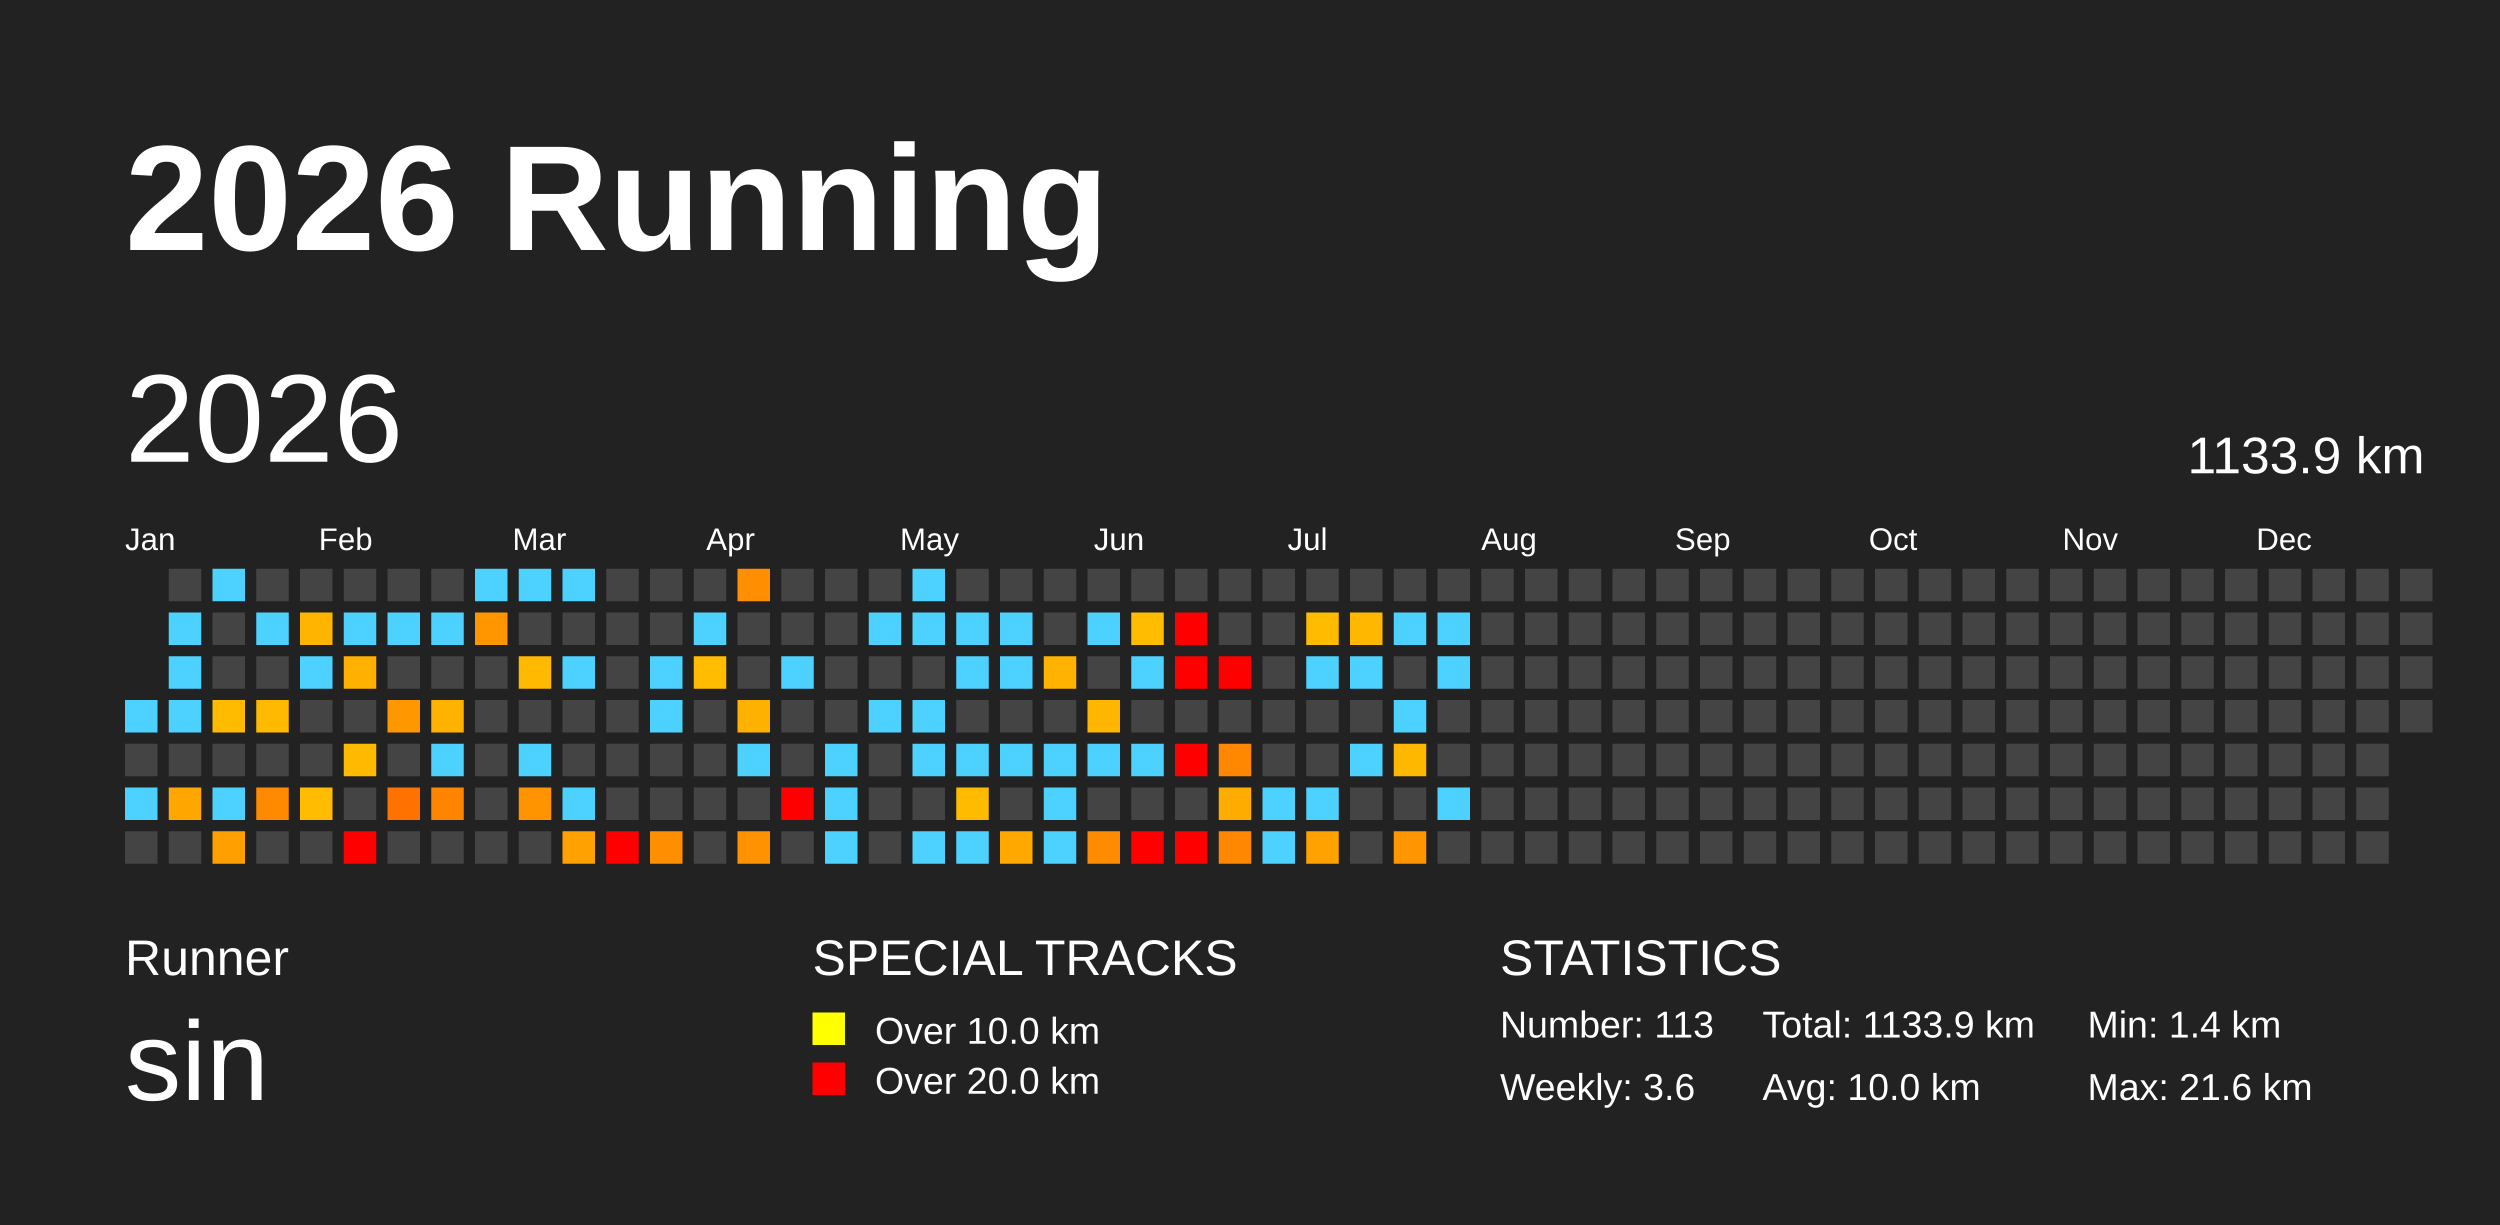
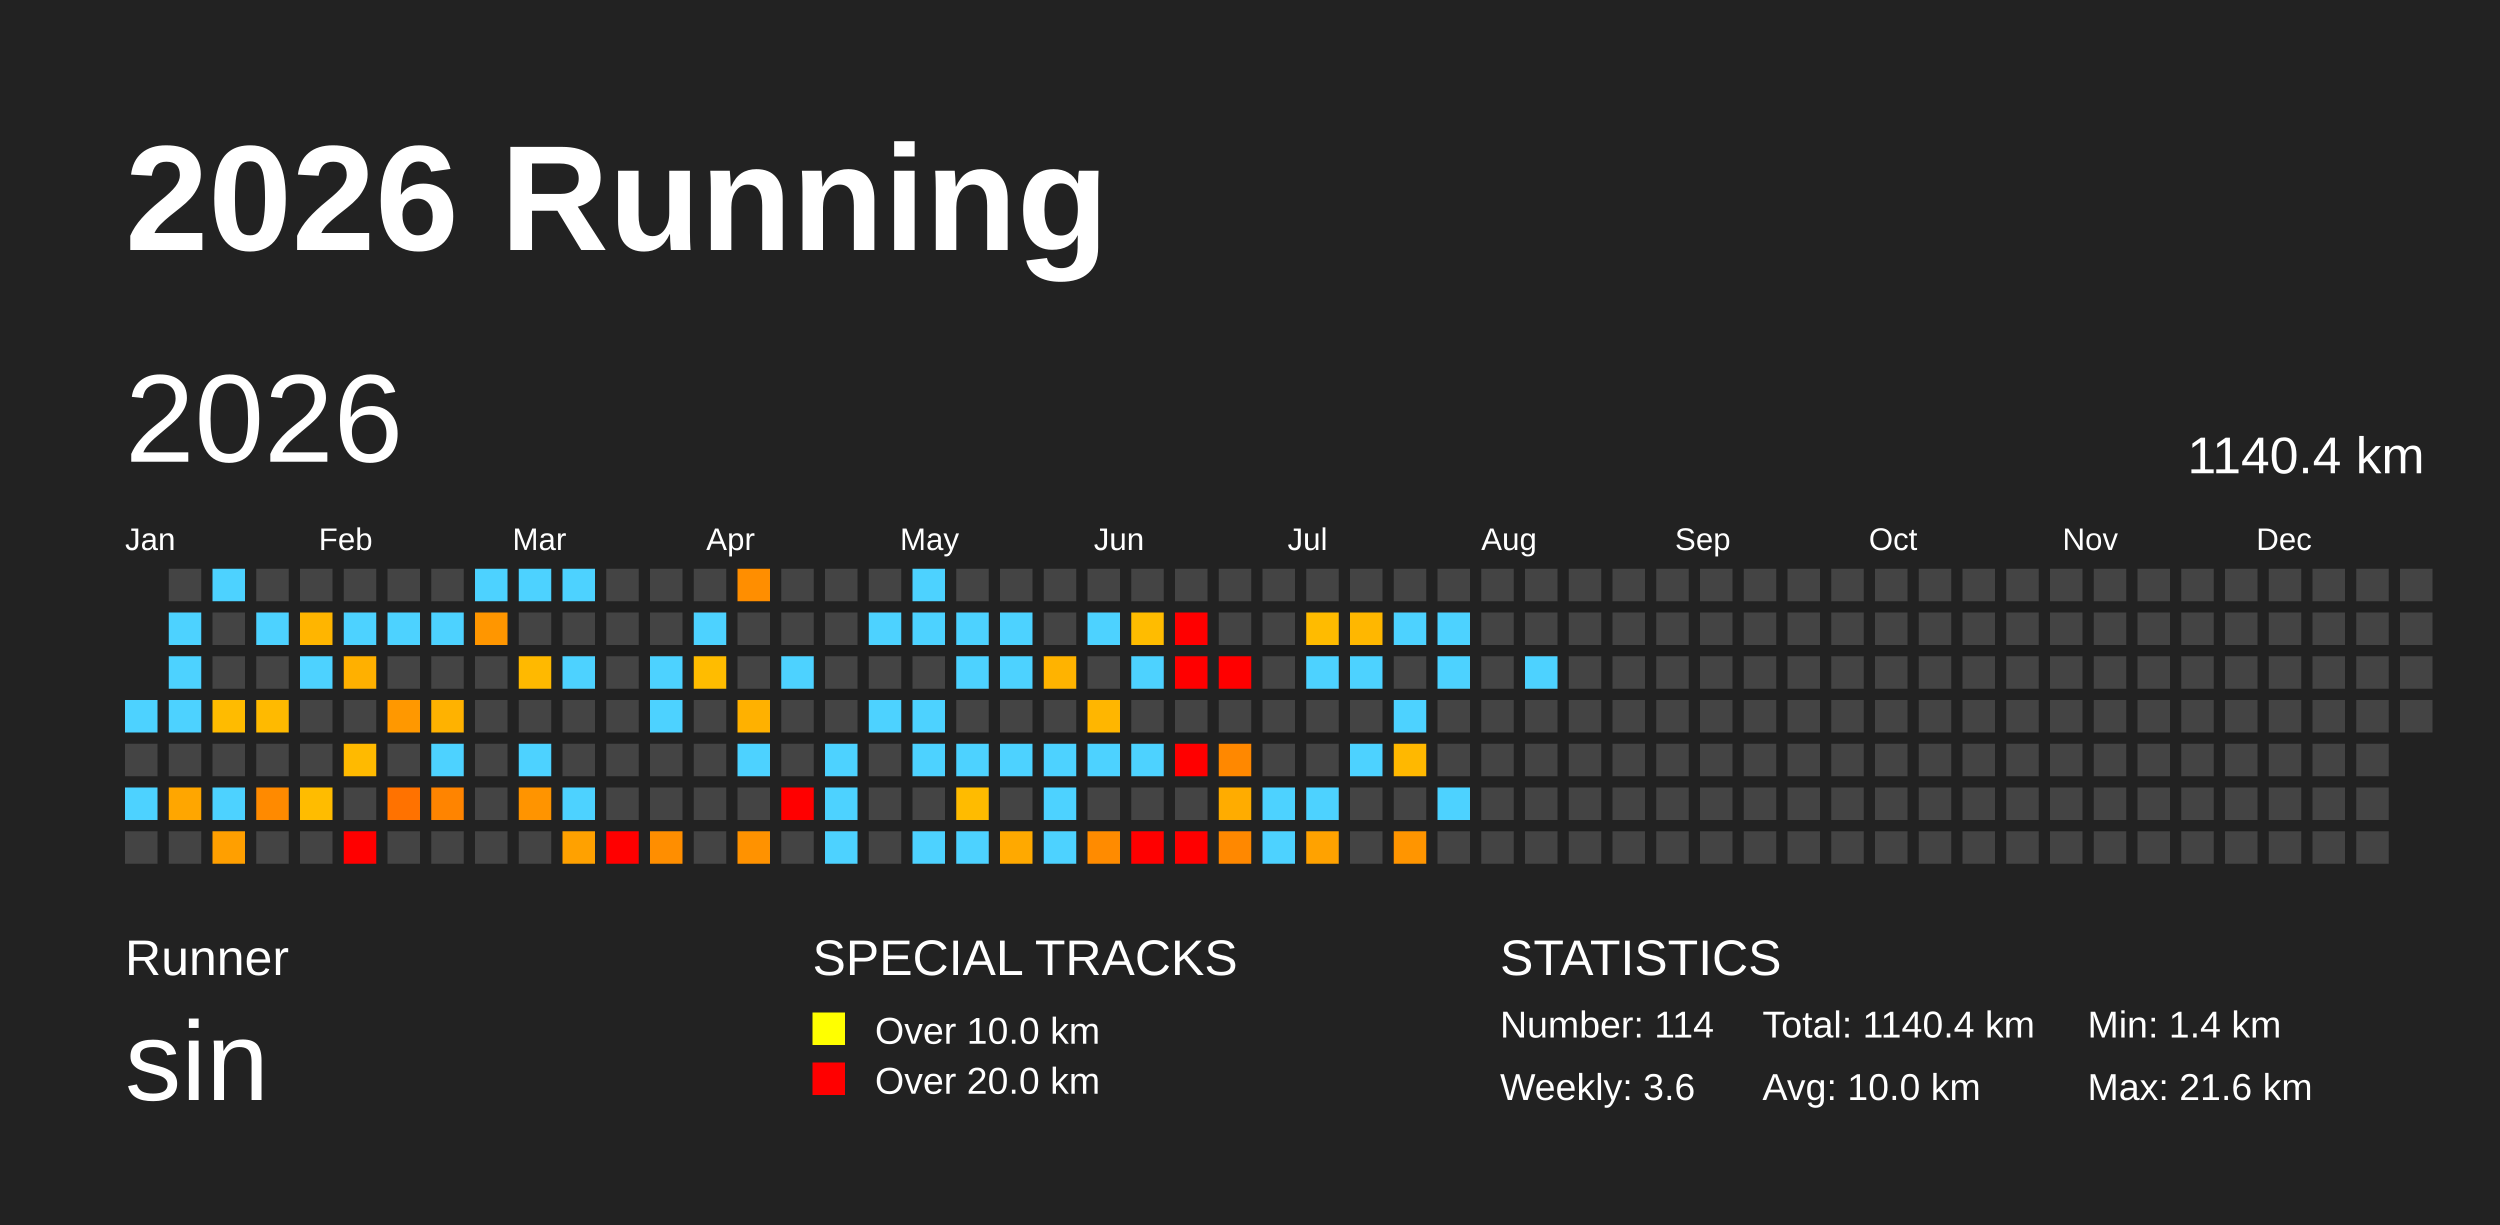
<svg xmlns="http://www.w3.org/2000/svg" baseProfile="full" height="98mm" version="1.1" viewBox="0,0,200,98" width="200mm">
  <defs />
  <rect fill="#222222" height="98" width="200" x="0" y="0" />
  <text fill="#FFFFFF" style="font-size:12px; font-family:Arial; font-weight:bold;" x="10" y="20">2026 Running</text>
  <text fill="#FFFFFF" style="font-size:4px; font-family:Arial" x="10" y="78">Runner</text>
  <text fill="#FFFFFF" style="font-size:9px; font-family:Arial" x="10" y="88">sin</text>
  <text fill="#FFFFFF" style="font-size:4px; font-family:Arial" x="65" y="78">SPECIAL TRACKS</text>
  <rect fill="yellow" height="2.6" width="2.6" x="65" y="81" />
  <text fill="#FFFFFF" style="font-size:3px; font-family:Arial" x="70" y="83.5">Over 10.0 km</text>
  <rect fill="red" height="2.6" width="2.6" x="65" y="85" />
  <text fill="#FFFFFF" style="font-size:3px; font-family:Arial" x="70" y="87.5">Over 20.0 km</text>
  <text fill="#FFFFFF" style="font-size:4px; font-family:Arial" x="120" y="78">STATISTICS</text>
-   <text fill="#FFFFFF" style="font-size:3px; font-family:Arial" x="120" y="83">Number: 113</text>
+   <text fill="#FFFFFF" style="font-size:3px; font-family:Arial" x="120" y="83">Number: 114</text>
  <text fill="#FFFFFF" style="font-size:3px; font-family:Arial" x="120" y="88">Weekly: 3.6</text>
-   <text fill="#FFFFFF" style="font-size:3px; font-family:Arial" x="141" y="83">Total: 1133.9 km</text>
+   <text fill="#FFFFFF" style="font-size:3px; font-family:Arial" x="141" y="83">Total: 1140.4 km</text>
  <text fill="#FFFFFF" style="font-size:3px; font-family:Arial" x="141" y="88">Avg: 10.0 km</text>
  <text fill="#FFFFFF" style="font-size:3px; font-family:Arial" x="167" y="83">Min: 1.4 km</text>
  <text fill="#FFFFFF" style="font-size:3px; font-family:Arial" x="167" y="88">Max: 21.6 km</text>
  <text dominant-baseline="hanging" fill="#FFFFFF" style="font-size:10.0px; font-family:Arial;" x="10" y="30">2026</text>
-   <text dominant-baseline="hanging" fill="#FFFFFF" style="font-size:4.125px; font-family:Arial;" x="175" y="35">1133.9 km</text>
+   <text dominant-baseline="hanging" fill="#FFFFFF" style="font-size:4.125px; font-family:Arial;" x="175" y="35">1140.4 km</text>
  <text fill="#FFFFFF" style="font-size:2.5px; font-family:Arial" x="10.0" y="44">Jan</text>
  <text fill="#FFFFFF" style="font-size:2.5px; font-family:Arial" x="25.5" y="44">Feb</text>
  <text fill="#FFFFFF" style="font-size:2.5px; font-family:Arial" x="41.0" y="44">Mar</text>
  <text fill="#FFFFFF" style="font-size:2.5px; font-family:Arial" x="56.5" y="44">Apr</text>
  <text fill="#FFFFFF" style="font-size:2.5px; font-family:Arial" x="72.0" y="44">May</text>
  <text fill="#FFFFFF" style="font-size:2.5px; font-family:Arial" x="87.5" y="44">Jun</text>
  <text fill="#FFFFFF" style="font-size:2.5px; font-family:Arial" x="103.0" y="44">Jul</text>
  <text fill="#FFFFFF" style="font-size:2.5px; font-family:Arial" x="118.5" y="44">Aug</text>
  <text fill="#FFFFFF" style="font-size:2.5px; font-family:Arial" x="134.0" y="44">Sep</text>
  <text fill="#FFFFFF" style="font-size:2.5px; font-family:Arial" x="149.5" y="44">Oct</text>
  <text fill="#FFFFFF" style="font-size:2.5px; font-family:Arial" x="165.0" y="44">Nov</text>
  <text fill="#FFFFFF" style="font-size:2.5px; font-family:Arial" x="180.5" y="44">Dec</text>
  <rect fill="#4dd2ff" height="2.6" width="2.6" x="10.0" y="56.0" />
  <rect fill="#444444" height="2.6" width="2.6" x="10.0" y="59.5" />
  <rect fill="#4dd2ff" height="2.6" width="2.6" x="10.0" y="63.0" />
  <rect fill="#444444" height="2.6" width="2.6" x="10.0" y="66.5" />
  <rect fill="#444444" height="2.6" width="2.6" x="13.5" y="45.5" />
  <rect fill="#4dd2ff" height="2.6" width="2.6" x="13.5" y="49.0" />
  <rect fill="#4dd2ff" height="2.6" width="2.6" x="13.5" y="52.5" />
  <rect fill="#4dd2ff" height="2.6" width="2.6" x="13.5" y="56.0" />
  <rect fill="#444444" height="2.6" width="2.6" x="13.5" y="59.5" />
  <rect fill="#ffa600" height="2.6" width="2.6" x="13.5" y="63.0" />
  <rect fill="#444444" height="2.6" width="2.6" x="13.5" y="66.5" />
  <rect fill="#4dd2ff" height="2.6" width="2.6" x="17.0" y="45.5" />
  <rect fill="#444444" height="2.6" width="2.6" x="17.0" y="49.0" />
  <rect fill="#444444" height="2.6" width="2.6" x="17.0" y="52.5" />
  <rect fill="#ffbb00" height="2.6" width="2.6" x="17.0" y="56.0" />
  <rect fill="#444444" height="2.6" width="2.6" x="17.0" y="59.5" />
  <rect fill="#4dd2ff" height="2.6" width="2.6" x="17.0" y="63.0" />
  <rect fill="#ff9f00" height="2.6" width="2.6" x="17.0" y="66.5" />
  <rect fill="#444444" height="2.6" width="2.6" x="20.5" y="45.5" />
  <rect fill="#4dd2ff" height="2.6" width="2.6" x="20.5" y="49.0" />
  <rect fill="#444444" height="2.6" width="2.6" x="20.5" y="52.5" />
  <rect fill="#ffba00" height="2.6" width="2.6" x="20.5" y="56.0" />
  <rect fill="#444444" height="2.6" width="2.6" x="20.5" y="59.5" />
  <rect fill="#ff8a00" height="2.6" width="2.6" x="20.5" y="63.0" />
  <rect fill="#444444" height="2.6" width="2.6" x="20.5" y="66.5" />
  <rect fill="#444444" height="2.6" width="2.6" x="24.0" y="45.5" />
  <rect fill="#ffb500" height="2.6" width="2.6" x="24.0" y="49.0" />
  <rect fill="#4dd2ff" height="2.6" width="2.6" x="24.0" y="52.5" />
  <rect fill="#444444" height="2.6" width="2.6" x="24.0" y="56.0" />
  <rect fill="#444444" height="2.6" width="2.6" x="24.0" y="59.5" />
  <rect fill="#ffbc00" height="2.6" width="2.6" x="24.0" y="63.0" />
  <rect fill="#444444" height="2.6" width="2.6" x="24.0" y="66.5" />
  <rect fill="#444444" height="2.6" width="2.6" x="27.5" y="45.5" />
  <rect fill="#4dd2ff" height="2.6" width="2.6" x="27.5" y="49.0" />
  <rect fill="#ffb000" height="2.6" width="2.6" x="27.5" y="52.5" />
  <rect fill="#444444" height="2.6" width="2.6" x="27.5" y="56.0" />
  <rect fill="#ffba00" height="2.6" width="2.6" x="27.5" y="59.5" />
  <rect fill="#444444" height="2.6" width="2.6" x="27.5" y="63.0" />
  <rect fill="red" height="2.6" width="2.6" x="27.5" y="66.5" />
  <rect fill="#444444" height="2.6" width="2.6" x="31.0" y="45.5" />
  <rect fill="#4dd2ff" height="2.6" width="2.6" x="31.0" y="49.0" />
  <rect fill="#444444" height="2.6" width="2.6" x="31.0" y="52.5" />
  <rect fill="#ff9800" height="2.6" width="2.6" x="31.0" y="56.0" />
  <rect fill="#444444" height="2.6" width="2.6" x="31.0" y="59.5" />
  <rect fill="#ff7200" height="2.6" width="2.6" x="31.0" y="63.0" />
  <rect fill="#444444" height="2.6" width="2.6" x="31.0" y="66.5" />
  <rect fill="#444444" height="2.6" width="2.6" x="34.5" y="45.5" />
  <rect fill="#4dd2ff" height="2.6" width="2.6" x="34.5" y="49.0" />
  <rect fill="#444444" height="2.6" width="2.6" x="34.5" y="52.5" />
  <rect fill="#ffb200" height="2.6" width="2.6" x="34.5" y="56.0" />
  <rect fill="#4dd2ff" height="2.6" width="2.6" x="34.5" y="59.5" />
  <rect fill="#ff8400" height="2.6" width="2.6" x="34.5" y="63.0" />
  <rect fill="#444444" height="2.6" width="2.6" x="34.5" y="66.5" />
  <rect fill="#4dd2ff" height="2.6" width="2.6" x="38.0" y="45.5" />
  <rect fill="#ff9600" height="2.6" width="2.6" x="38.0" y="49.0" />
  <rect fill="#444444" height="2.6" width="2.6" x="38.0" y="52.5" />
  <rect fill="#444444" height="2.6" width="2.6" x="38.0" y="56.0" />
  <rect fill="#444444" height="2.6" width="2.6" x="38.0" y="59.5" />
  <rect fill="#444444" height="2.6" width="2.6" x="38.0" y="63.0" />
  <rect fill="#444444" height="2.6" width="2.6" x="38.0" y="66.5" />
  <rect fill="#4dd2ff" height="2.6" width="2.6" x="41.5" y="45.5" />
  <rect fill="#444444" height="2.6" width="2.6" x="41.5" y="49.0" />
  <rect fill="#ffb900" height="2.6" width="2.6" x="41.5" y="52.5" />
  <rect fill="#444444" height="2.6" width="2.6" x="41.5" y="56.0" />
  <rect fill="#4dd2ff" height="2.6" width="2.6" x="41.5" y="59.5" />
  <rect fill="#ff9400" height="2.6" width="2.6" x="41.5" y="63.0" />
  <rect fill="#444444" height="2.6" width="2.6" x="41.5" y="66.5" />
  <rect fill="#4dd2ff" height="2.6" width="2.6" x="45.0" y="45.5" />
  <rect fill="#444444" height="2.6" width="2.6" x="45.0" y="49.0" />
  <rect fill="#4dd2ff" height="2.6" width="2.6" x="45.0" y="52.5" />
  <rect fill="#444444" height="2.6" width="2.6" x="45.0" y="56.0" />
  <rect fill="#444444" height="2.6" width="2.6" x="45.0" y="59.5" />
  <rect fill="#4dd2ff" height="2.6" width="2.6" x="45.0" y="63.0" />
  <rect fill="#ffa100" height="2.6" width="2.6" x="45.0" y="66.5" />
  <rect fill="#444444" height="2.6" width="2.6" x="48.5" y="45.5" />
  <rect fill="#444444" height="2.6" width="2.6" x="48.5" y="49.0" />
  <rect fill="#444444" height="2.6" width="2.6" x="48.5" y="52.5" />
  <rect fill="#444444" height="2.6" width="2.6" x="48.5" y="56.0" />
  <rect fill="#444444" height="2.6" width="2.6" x="48.5" y="59.5" />
  <rect fill="#444444" height="2.6" width="2.6" x="48.5" y="63.0" />
  <rect fill="red" height="2.6" width="2.6" x="48.5" y="66.5" />
  <rect fill="#444444" height="2.6" width="2.6" x="52.0" y="45.5" />
  <rect fill="#444444" height="2.6" width="2.6" x="52.0" y="49.0" />
  <rect fill="#4dd2ff" height="2.6" width="2.6" x="52.0" y="52.5" />
  <rect fill="#4dd2ff" height="2.6" width="2.6" x="52.0" y="56.0" />
  <rect fill="#444444" height="2.6" width="2.6" x="52.0" y="59.5" />
  <rect fill="#444444" height="2.6" width="2.6" x="52.0" y="63.0" />
  <rect fill="#ff8e00" height="2.6" width="2.6" x="52.0" y="66.5" />
  <rect fill="#444444" height="2.6" width="2.6" x="55.5" y="45.5" />
  <rect fill="#4dd2ff" height="2.6" width="2.6" x="55.5" y="49.0" />
  <rect fill="#ffbc00" height="2.6" width="2.6" x="55.5" y="52.5" />
  <rect fill="#444444" height="2.6" width="2.6" x="55.5" y="56.0" />
  <rect fill="#444444" height="2.6" width="2.6" x="55.5" y="59.5" />
  <rect fill="#444444" height="2.6" width="2.6" x="55.5" y="63.0" />
  <rect fill="#444444" height="2.6" width="2.6" x="55.5" y="66.5" />
  <rect fill="#ff8e00" height="2.6" width="2.6" x="59.0" y="45.5" />
  <rect fill="#444444" height="2.6" width="2.6" x="59.0" y="49.0" />
  <rect fill="#444444" height="2.6" width="2.6" x="59.0" y="52.5" />
  <rect fill="#ffb100" height="2.6" width="2.6" x="59.0" y="56.0" />
  <rect fill="#4dd2ff" height="2.6" width="2.6" x="59.0" y="59.5" />
  <rect fill="#444444" height="2.6" width="2.6" x="59.0" y="63.0" />
  <rect fill="#ff9200" height="2.6" width="2.6" x="59.0" y="66.5" />
  <rect fill="#444444" height="2.6" width="2.6" x="62.5" y="45.5" />
  <rect fill="#444444" height="2.6" width="2.6" x="62.5" y="49.0" />
  <rect fill="#4dd2ff" height="2.6" width="2.6" x="62.5" y="52.5" />
  <rect fill="#444444" height="2.6" width="2.6" x="62.5" y="56.0" />
  <rect fill="#444444" height="2.6" width="2.6" x="62.5" y="59.5" />
  <rect fill="red" height="2.6" width="2.6" x="62.5" y="63.0" />
  <rect fill="#444444" height="2.6" width="2.6" x="62.5" y="66.5" />
  <rect fill="#444444" height="2.6" width="2.6" x="66.0" y="45.5" />
  <rect fill="#444444" height="2.6" width="2.6" x="66.0" y="49.0" />
  <rect fill="#444444" height="2.6" width="2.6" x="66.0" y="52.5" />
  <rect fill="#444444" height="2.6" width="2.6" x="66.0" y="56.0" />
  <rect fill="#4dd2ff" height="2.6" width="2.6" x="66.0" y="59.5" />
  <rect fill="#4dd2ff" height="2.6" width="2.6" x="66.0" y="63.0" />
  <rect fill="#4dd2ff" height="2.6" width="2.6" x="66.0" y="66.5" />
  <rect fill="#444444" height="2.6" width="2.6" x="69.5" y="45.5" />
  <rect fill="#4dd2ff" height="2.6" width="2.6" x="69.5" y="49.0" />
  <rect fill="#444444" height="2.6" width="2.6" x="69.5" y="52.5" />
  <rect fill="#4dd2ff" height="2.6" width="2.6" x="69.5" y="56.0" />
  <rect fill="#444444" height="2.6" width="2.6" x="69.5" y="59.5" />
  <rect fill="#444444" height="2.6" width="2.6" x="69.5" y="63.0" />
  <rect fill="#444444" height="2.6" width="2.6" x="69.5" y="66.5" />
  <rect fill="#4dd2ff" height="2.6" width="2.6" x="73.0" y="45.5" />
  <rect fill="#4dd2ff" height="2.6" width="2.6" x="73.0" y="49.0" />
  <rect fill="#444444" height="2.6" width="2.6" x="73.0" y="52.5" />
  <rect fill="#4dd2ff" height="2.6" width="2.6" x="73.0" y="56.0" />
  <rect fill="#4dd2ff" height="2.6" width="2.6" x="73.0" y="59.5" />
  <rect fill="#444444" height="2.6" width="2.6" x="73.0" y="63.0" />
  <rect fill="#4dd2ff" height="2.6" width="2.6" x="73.0" y="66.5" />
  <rect fill="#444444" height="2.6" width="2.6" x="76.5" y="45.5" />
  <rect fill="#4dd2ff" height="2.6" width="2.6" x="76.5" y="49.0" />
  <rect fill="#4dd2ff" height="2.6" width="2.6" x="76.5" y="52.5" />
  <rect fill="#444444" height="2.6" width="2.6" x="76.5" y="56.0" />
  <rect fill="#4dd2ff" height="2.6" width="2.6" x="76.5" y="59.5" />
  <rect fill="#ffbb00" height="2.6" width="2.6" x="76.5" y="63.0" />
  <rect fill="#4dd2ff" height="2.6" width="2.6" x="76.5" y="66.5" />
  <rect fill="#444444" height="2.6" width="2.6" x="80.0" y="45.5" />
  <rect fill="#4dd2ff" height="2.6" width="2.6" x="80.0" y="49.0" />
  <rect fill="#4dd2ff" height="2.6" width="2.6" x="80.0" y="52.5" />
  <rect fill="#444444" height="2.6" width="2.6" x="80.0" y="56.0" />
  <rect fill="#4dd2ff" height="2.6" width="2.6" x="80.0" y="59.5" />
  <rect fill="#444444" height="2.6" width="2.6" x="80.0" y="63.0" />
  <rect fill="#ffa900" height="2.6" width="2.6" x="80.0" y="66.5" />
  <rect fill="#444444" height="2.6" width="2.6" x="83.5" y="45.5" />
  <rect fill="#444444" height="2.6" width="2.6" x="83.5" y="49.0" />
  <rect fill="#ffb300" height="2.6" width="2.6" x="83.5" y="52.5" />
  <rect fill="#444444" height="2.6" width="2.6" x="83.5" y="56.0" />
  <rect fill="#4dd2ff" height="2.6" width="2.6" x="83.5" y="59.5" />
  <rect fill="#4dd2ff" height="2.6" width="2.6" x="83.5" y="63.0" />
  <rect fill="#4dd2ff" height="2.6" width="2.6" x="83.5" y="66.5" />
  <rect fill="#444444" height="2.6" width="2.6" x="87.0" y="45.5" />
  <rect fill="#4dd2ff" height="2.6" width="2.6" x="87.0" y="49.0" />
  <rect fill="#444444" height="2.6" width="2.6" x="87.0" y="52.5" />
  <rect fill="#ffb600" height="2.6" width="2.6" x="87.0" y="56.0" />
  <rect fill="#4dd2ff" height="2.6" width="2.6" x="87.0" y="59.5" />
  <rect fill="#444444" height="2.6" width="2.6" x="87.0" y="63.0" />
  <rect fill="#ff8b00" height="2.6" width="2.6" x="87.0" y="66.5" />
  <rect fill="#444444" height="2.6" width="2.6" x="90.5" y="45.5" />
  <rect fill="#ffbc00" height="2.6" width="2.6" x="90.5" y="49.0" />
  <rect fill="#4dd2ff" height="2.6" width="2.6" x="90.5" y="52.5" />
  <rect fill="#444444" height="2.6" width="2.6" x="90.5" y="56.0" />
  <rect fill="#4dd2ff" height="2.6" width="2.6" x="90.5" y="59.5" />
  <rect fill="#444444" height="2.6" width="2.6" x="90.5" y="63.0" />
  <rect fill="red" height="2.6" width="2.6" x="90.5" y="66.5" />
  <rect fill="#444444" height="2.6" width="2.6" x="94.0" y="45.5" />
  <rect fill="red" height="2.6" width="2.6" x="94.0" y="49.0" />
  <rect fill="red" height="2.6" width="2.6" x="94.0" y="52.5" />
  <rect fill="#444444" height="2.6" width="2.6" x="94.0" y="56.0" />
  <rect fill="red" height="2.6" width="2.6" x="94.0" y="59.5" />
  <rect fill="#444444" height="2.6" width="2.6" x="94.0" y="63.0" />
  <rect fill="red" height="2.6" width="2.6" x="94.0" y="66.5" />
  <rect fill="#444444" height="2.6" width="2.6" x="97.5" y="45.5" />
  <rect fill="#444444" height="2.6" width="2.6" x="97.5" y="49.0" />
  <rect fill="red" height="2.6" width="2.6" x="97.5" y="52.5" />
  <rect fill="#444444" height="2.6" width="2.6" x="97.5" y="56.0" />
  <rect fill="#ff8800" height="2.6" width="2.6" x="97.5" y="59.5" />
  <rect fill="#ffac00" height="2.6" width="2.6" x="97.5" y="63.0" />
  <rect fill="#ff8800" height="2.6" width="2.6" x="97.5" y="66.5" />
  <rect fill="#444444" height="2.6" width="2.6" x="101.0" y="45.5" />
  <rect fill="#444444" height="2.6" width="2.6" x="101.0" y="49.0" />
  <rect fill="#444444" height="2.6" width="2.6" x="101.0" y="52.5" />
  <rect fill="#444444" height="2.6" width="2.6" x="101.0" y="56.0" />
  <rect fill="#444444" height="2.6" width="2.6" x="101.0" y="59.5" />
  <rect fill="#4dd2ff" height="2.6" width="2.6" x="101.0" y="63.0" />
  <rect fill="#4dd2ff" height="2.6" width="2.6" x="101.0" y="66.5" />
  <rect fill="#444444" height="2.6" width="2.6" x="104.5" y="45.5" />
  <rect fill="#ffbb00" height="2.6" width="2.6" x="104.5" y="49.0" />
  <rect fill="#4dd2ff" height="2.6" width="2.6" x="104.5" y="52.5" />
  <rect fill="#444444" height="2.6" width="2.6" x="104.5" y="56.0" />
  <rect fill="#444444" height="2.6" width="2.6" x="104.5" y="59.5" />
  <rect fill="#4dd2ff" height="2.6" width="2.6" x="104.5" y="63.0" />
  <rect fill="#ffa200" height="2.6" width="2.6" x="104.5" y="66.5" />
  <rect fill="#444444" height="2.6" width="2.6" x="108.0" y="45.5" />
  <rect fill="#ffb700" height="2.6" width="2.6" x="108.0" y="49.0" />
  <rect fill="#4dd2ff" height="2.6" width="2.6" x="108.0" y="52.5" />
  <rect fill="#444444" height="2.6" width="2.6" x="108.0" y="56.0" />
  <rect fill="#4dd2ff" height="2.6" width="2.6" x="108.0" y="59.5" />
  <rect fill="#444444" height="2.6" width="2.6" x="108.0" y="63.0" />
  <rect fill="#444444" height="2.6" width="2.6" x="108.0" y="66.5" />
  <rect fill="#444444" height="2.6" width="2.6" x="111.5" y="45.5" />
  <rect fill="#4dd2ff" height="2.6" width="2.6" x="111.5" y="49.0" />
  <rect fill="#444444" height="2.6" width="2.6" x="111.5" y="52.5" />
  <rect fill="#4dd2ff" height="2.6" width="2.6" x="111.5" y="56.0" />
  <rect fill="#ffb800" height="2.6" width="2.6" x="111.5" y="59.5" />
  <rect fill="#444444" height="2.6" width="2.6" x="111.5" y="63.0" />
  <rect fill="#ff9500" height="2.6" width="2.6" x="111.5" y="66.5" />
  <rect fill="#444444" height="2.6" width="2.6" x="115.0" y="45.5" />
  <rect fill="#4dd2ff" height="2.6" width="2.6" x="115.0" y="49.0" />
  <rect fill="#4dd2ff" height="2.6" width="2.6" x="115.0" y="52.5" />
  <rect fill="#444444" height="2.6" width="2.6" x="115.0" y="56.0" />
  <rect fill="#444444" height="2.6" width="2.6" x="115.0" y="59.5" />
  <rect fill="#4dd2ff" height="2.6" width="2.6" x="115.0" y="63.0" />
  <rect fill="#444444" height="2.6" width="2.6" x="115.0" y="66.5" />
  <rect fill="#444444" height="2.6" width="2.6" x="118.5" y="45.5" />
  <rect fill="#444444" height="2.6" width="2.6" x="118.5" y="49.0" />
  <rect fill="#444444" height="2.6" width="2.6" x="118.5" y="52.5" />
  <rect fill="#444444" height="2.6" width="2.6" x="118.5" y="56.0" />
  <rect fill="#444444" height="2.6" width="2.6" x="118.5" y="59.5" />
  <rect fill="#444444" height="2.6" width="2.6" x="118.5" y="63.0" />
  <rect fill="#444444" height="2.6" width="2.6" x="118.5" y="66.5" />
  <rect fill="#444444" height="2.6" width="2.6" x="122.0" y="45.5" />
  <rect fill="#444444" height="2.6" width="2.6" x="122.0" y="49.0" />
-   <rect fill="#444444" height="2.6" width="2.6" x="122.0" y="52.5" />
+   <rect fill="#4dd2ff" height="2.6" width="2.6" x="122.0" y="52.5" />
  <rect fill="#444444" height="2.6" width="2.6" x="122.0" y="56.0" />
  <rect fill="#444444" height="2.6" width="2.6" x="122.0" y="59.5" />
  <rect fill="#444444" height="2.6" width="2.6" x="122.0" y="63.0" />
  <rect fill="#444444" height="2.6" width="2.6" x="122.0" y="66.5" />
  <rect fill="#444444" height="2.6" width="2.6" x="125.5" y="45.5" />
  <rect fill="#444444" height="2.6" width="2.6" x="125.5" y="49.0" />
  <rect fill="#444444" height="2.6" width="2.6" x="125.5" y="52.5" />
  <rect fill="#444444" height="2.6" width="2.6" x="125.5" y="56.0" />
  <rect fill="#444444" height="2.6" width="2.6" x="125.5" y="59.5" />
  <rect fill="#444444" height="2.6" width="2.6" x="125.5" y="63.0" />
  <rect fill="#444444" height="2.6" width="2.6" x="125.5" y="66.5" />
  <rect fill="#444444" height="2.6" width="2.6" x="129.0" y="45.5" />
  <rect fill="#444444" height="2.6" width="2.6" x="129.0" y="49.0" />
  <rect fill="#444444" height="2.6" width="2.6" x="129.0" y="52.5" />
  <rect fill="#444444" height="2.6" width="2.6" x="129.0" y="56.0" />
  <rect fill="#444444" height="2.6" width="2.6" x="129.0" y="59.5" />
  <rect fill="#444444" height="2.6" width="2.6" x="129.0" y="63.0" />
  <rect fill="#444444" height="2.6" width="2.6" x="129.0" y="66.5" />
  <rect fill="#444444" height="2.6" width="2.6" x="132.5" y="45.5" />
  <rect fill="#444444" height="2.6" width="2.6" x="132.5" y="49.0" />
  <rect fill="#444444" height="2.6" width="2.6" x="132.5" y="52.5" />
  <rect fill="#444444" height="2.6" width="2.6" x="132.5" y="56.0" />
  <rect fill="#444444" height="2.6" width="2.6" x="132.5" y="59.5" />
  <rect fill="#444444" height="2.6" width="2.6" x="132.5" y="63.0" />
  <rect fill="#444444" height="2.6" width="2.6" x="132.5" y="66.5" />
  <rect fill="#444444" height="2.6" width="2.6" x="136.0" y="45.5" />
  <rect fill="#444444" height="2.6" width="2.6" x="136.0" y="49.0" />
  <rect fill="#444444" height="2.6" width="2.6" x="136.0" y="52.5" />
  <rect fill="#444444" height="2.6" width="2.6" x="136.0" y="56.0" />
  <rect fill="#444444" height="2.6" width="2.6" x="136.0" y="59.5" />
  <rect fill="#444444" height="2.6" width="2.6" x="136.0" y="63.0" />
  <rect fill="#444444" height="2.6" width="2.6" x="136.0" y="66.5" />
  <rect fill="#444444" height="2.6" width="2.6" x="139.5" y="45.5" />
  <rect fill="#444444" height="2.6" width="2.6" x="139.5" y="49.0" />
  <rect fill="#444444" height="2.6" width="2.6" x="139.5" y="52.5" />
  <rect fill="#444444" height="2.6" width="2.6" x="139.5" y="56.0" />
  <rect fill="#444444" height="2.6" width="2.6" x="139.5" y="59.5" />
  <rect fill="#444444" height="2.6" width="2.6" x="139.5" y="63.0" />
  <rect fill="#444444" height="2.6" width="2.6" x="139.5" y="66.5" />
  <rect fill="#444444" height="2.6" width="2.6" x="143.0" y="45.5" />
  <rect fill="#444444" height="2.6" width="2.6" x="143.0" y="49.0" />
  <rect fill="#444444" height="2.6" width="2.6" x="143.0" y="52.5" />
  <rect fill="#444444" height="2.6" width="2.6" x="143.0" y="56.0" />
  <rect fill="#444444" height="2.6" width="2.6" x="143.0" y="59.5" />
  <rect fill="#444444" height="2.6" width="2.6" x="143.0" y="63.0" />
  <rect fill="#444444" height="2.6" width="2.6" x="143.0" y="66.5" />
  <rect fill="#444444" height="2.6" width="2.6" x="146.5" y="45.5" />
  <rect fill="#444444" height="2.6" width="2.6" x="146.5" y="49.0" />
  <rect fill="#444444" height="2.6" width="2.6" x="146.5" y="52.5" />
  <rect fill="#444444" height="2.6" width="2.6" x="146.5" y="56.0" />
  <rect fill="#444444" height="2.6" width="2.6" x="146.5" y="59.5" />
  <rect fill="#444444" height="2.6" width="2.6" x="146.5" y="63.0" />
  <rect fill="#444444" height="2.6" width="2.6" x="146.5" y="66.5" />
  <rect fill="#444444" height="2.6" width="2.6" x="150.0" y="45.5" />
  <rect fill="#444444" height="2.6" width="2.6" x="150.0" y="49.0" />
  <rect fill="#444444" height="2.6" width="2.6" x="150.0" y="52.5" />
  <rect fill="#444444" height="2.6" width="2.6" x="150.0" y="56.0" />
  <rect fill="#444444" height="2.6" width="2.6" x="150.0" y="59.5" />
  <rect fill="#444444" height="2.6" width="2.6" x="150.0" y="63.0" />
  <rect fill="#444444" height="2.6" width="2.6" x="150.0" y="66.5" />
  <rect fill="#444444" height="2.6" width="2.6" x="153.5" y="45.5" />
  <rect fill="#444444" height="2.6" width="2.6" x="153.5" y="49.0" />
  <rect fill="#444444" height="2.6" width="2.6" x="153.5" y="52.5" />
  <rect fill="#444444" height="2.6" width="2.6" x="153.5" y="56.0" />
  <rect fill="#444444" height="2.6" width="2.6" x="153.5" y="59.5" />
  <rect fill="#444444" height="2.6" width="2.6" x="153.5" y="63.0" />
  <rect fill="#444444" height="2.6" width="2.6" x="153.5" y="66.5" />
  <rect fill="#444444" height="2.6" width="2.6" x="157.0" y="45.5" />
  <rect fill="#444444" height="2.6" width="2.6" x="157.0" y="49.0" />
  <rect fill="#444444" height="2.6" width="2.6" x="157.0" y="52.5" />
  <rect fill="#444444" height="2.6" width="2.6" x="157.0" y="56.0" />
  <rect fill="#444444" height="2.6" width="2.6" x="157.0" y="59.5" />
  <rect fill="#444444" height="2.6" width="2.6" x="157.0" y="63.0" />
  <rect fill="#444444" height="2.6" width="2.6" x="157.0" y="66.5" />
  <rect fill="#444444" height="2.6" width="2.6" x="160.5" y="45.5" />
  <rect fill="#444444" height="2.6" width="2.6" x="160.5" y="49.0" />
  <rect fill="#444444" height="2.6" width="2.6" x="160.5" y="52.5" />
  <rect fill="#444444" height="2.6" width="2.6" x="160.5" y="56.0" />
  <rect fill="#444444" height="2.6" width="2.6" x="160.5" y="59.5" />
  <rect fill="#444444" height="2.6" width="2.6" x="160.5" y="63.0" />
  <rect fill="#444444" height="2.6" width="2.6" x="160.5" y="66.5" />
  <rect fill="#444444" height="2.6" width="2.6" x="164.0" y="45.5" />
  <rect fill="#444444" height="2.6" width="2.6" x="164.0" y="49.0" />
  <rect fill="#444444" height="2.6" width="2.6" x="164.0" y="52.5" />
  <rect fill="#444444" height="2.6" width="2.6" x="164.0" y="56.0" />
  <rect fill="#444444" height="2.6" width="2.6" x="164.0" y="59.5" />
  <rect fill="#444444" height="2.6" width="2.6" x="164.0" y="63.0" />
  <rect fill="#444444" height="2.6" width="2.6" x="164.0" y="66.5" />
  <rect fill="#444444" height="2.6" width="2.6" x="167.5" y="45.5" />
  <rect fill="#444444" height="2.6" width="2.6" x="167.5" y="49.0" />
  <rect fill="#444444" height="2.6" width="2.6" x="167.5" y="52.5" />
  <rect fill="#444444" height="2.6" width="2.6" x="167.5" y="56.0" />
  <rect fill="#444444" height="2.6" width="2.6" x="167.5" y="59.5" />
  <rect fill="#444444" height="2.6" width="2.6" x="167.5" y="63.0" />
  <rect fill="#444444" height="2.6" width="2.6" x="167.5" y="66.5" />
  <rect fill="#444444" height="2.6" width="2.6" x="171.0" y="45.5" />
  <rect fill="#444444" height="2.6" width="2.6" x="171.0" y="49.0" />
  <rect fill="#444444" height="2.6" width="2.6" x="171.0" y="52.5" />
  <rect fill="#444444" height="2.6" width="2.6" x="171.0" y="56.0" />
  <rect fill="#444444" height="2.6" width="2.6" x="171.0" y="59.5" />
  <rect fill="#444444" height="2.6" width="2.6" x="171.0" y="63.0" />
  <rect fill="#444444" height="2.6" width="2.6" x="171.0" y="66.5" />
  <rect fill="#444444" height="2.6" width="2.6" x="174.5" y="45.5" />
  <rect fill="#444444" height="2.6" width="2.6" x="174.5" y="49.0" />
  <rect fill="#444444" height="2.6" width="2.6" x="174.5" y="52.5" />
  <rect fill="#444444" height="2.6" width="2.6" x="174.5" y="56.0" />
  <rect fill="#444444" height="2.6" width="2.6" x="174.5" y="59.5" />
  <rect fill="#444444" height="2.6" width="2.6" x="174.5" y="63.0" />
  <rect fill="#444444" height="2.6" width="2.6" x="174.5" y="66.5" />
  <rect fill="#444444" height="2.6" width="2.6" x="178.0" y="45.5" />
  <rect fill="#444444" height="2.6" width="2.6" x="178.0" y="49.0" />
  <rect fill="#444444" height="2.6" width="2.6" x="178.0" y="52.5" />
  <rect fill="#444444" height="2.6" width="2.6" x="178.0" y="56.0" />
  <rect fill="#444444" height="2.6" width="2.6" x="178.0" y="59.5" />
  <rect fill="#444444" height="2.6" width="2.6" x="178.0" y="63.0" />
  <rect fill="#444444" height="2.6" width="2.6" x="178.0" y="66.5" />
  <rect fill="#444444" height="2.6" width="2.6" x="181.5" y="45.5" />
  <rect fill="#444444" height="2.6" width="2.6" x="181.5" y="49.0" />
  <rect fill="#444444" height="2.6" width="2.6" x="181.5" y="52.5" />
  <rect fill="#444444" height="2.6" width="2.6" x="181.5" y="56.0" />
  <rect fill="#444444" height="2.6" width="2.6" x="181.5" y="59.5" />
  <rect fill="#444444" height="2.6" width="2.6" x="181.5" y="63.0" />
  <rect fill="#444444" height="2.6" width="2.6" x="181.5" y="66.5" />
  <rect fill="#444444" height="2.6" width="2.6" x="185.0" y="45.5" />
  <rect fill="#444444" height="2.6" width="2.6" x="185.0" y="49.0" />
  <rect fill="#444444" height="2.6" width="2.6" x="185.0" y="52.5" />
  <rect fill="#444444" height="2.6" width="2.6" x="185.0" y="56.0" />
  <rect fill="#444444" height="2.6" width="2.6" x="185.0" y="59.5" />
  <rect fill="#444444" height="2.6" width="2.6" x="185.0" y="63.0" />
  <rect fill="#444444" height="2.6" width="2.6" x="185.0" y="66.5" />
  <rect fill="#444444" height="2.6" width="2.6" x="188.5" y="45.5" />
  <rect fill="#444444" height="2.6" width="2.6" x="188.5" y="49.0" />
  <rect fill="#444444" height="2.6" width="2.6" x="188.5" y="52.5" />
  <rect fill="#444444" height="2.6" width="2.6" x="188.5" y="56.0" />
  <rect fill="#444444" height="2.6" width="2.6" x="188.5" y="59.5" />
  <rect fill="#444444" height="2.6" width="2.6" x="188.5" y="63.0" />
  <rect fill="#444444" height="2.6" width="2.6" x="188.5" y="66.5" />
  <rect fill="#444444" height="2.6" width="2.6" x="192.0" y="45.5" />
  <rect fill="#444444" height="2.6" width="2.6" x="192.0" y="49.0" />
  <rect fill="#444444" height="2.6" width="2.6" x="192.0" y="52.5" />
  <rect fill="#444444" height="2.6" width="2.6" x="192.0" y="56.0" />
</svg>
